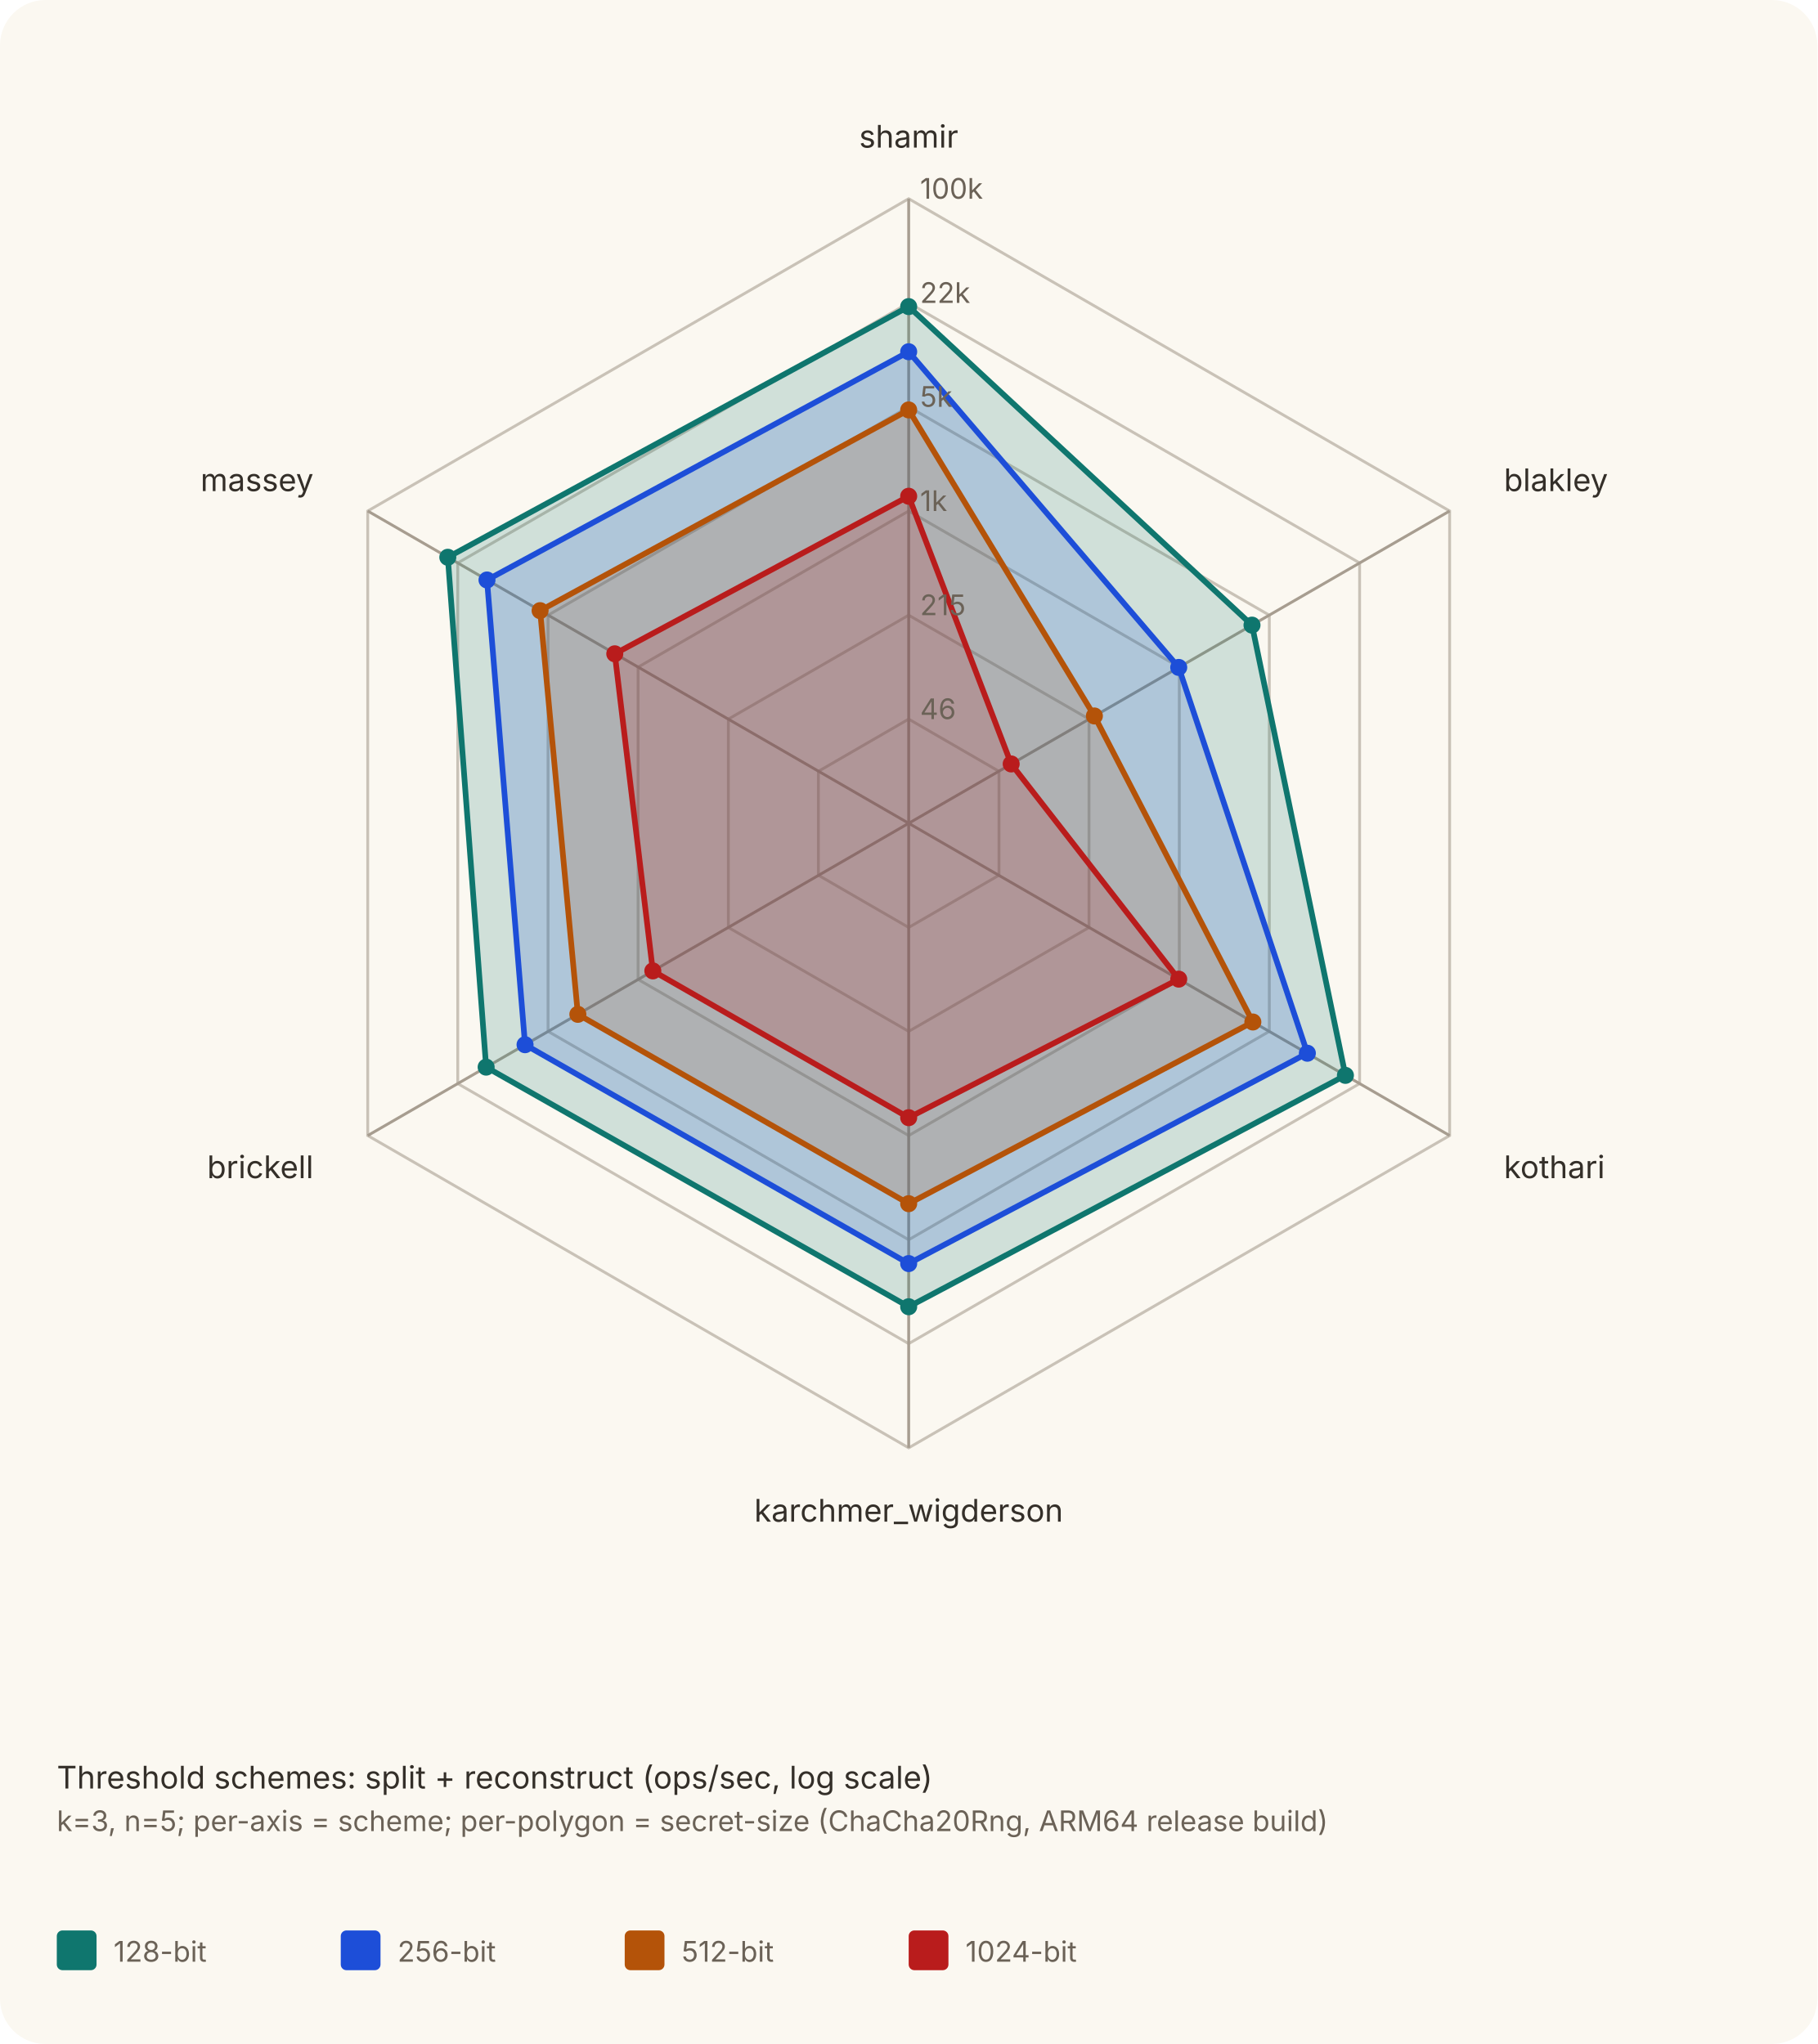
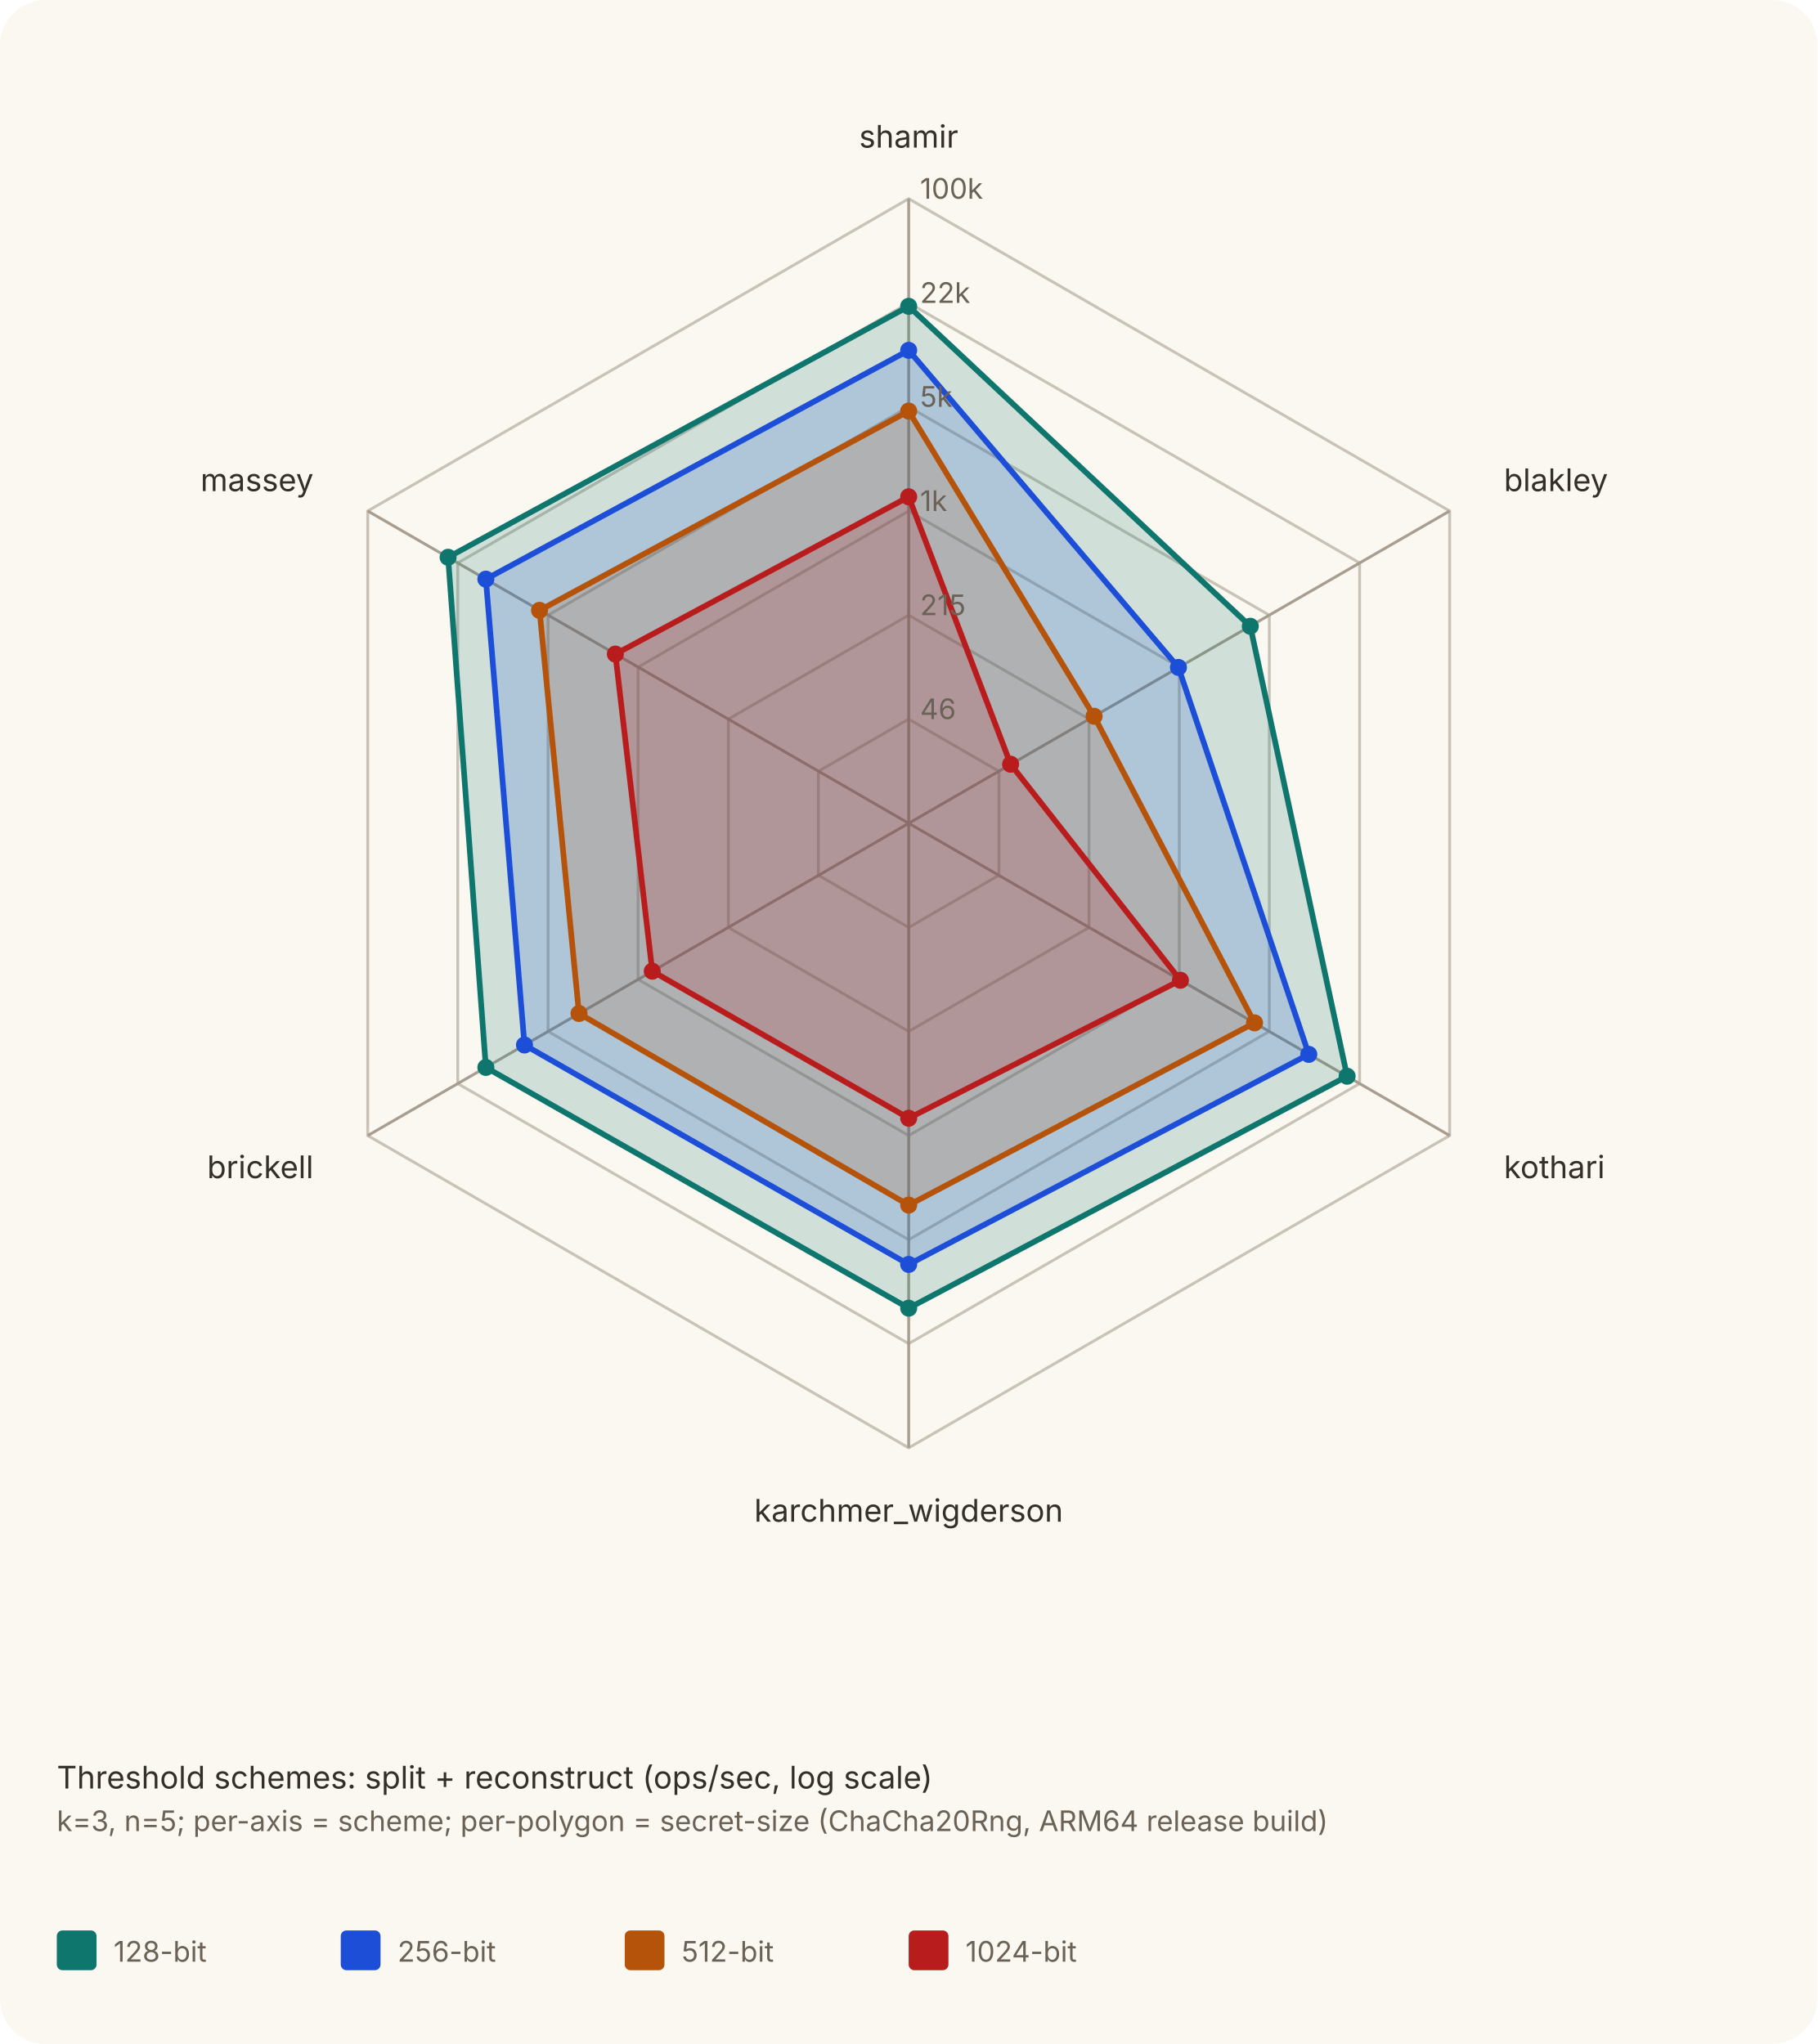
<svg xmlns="http://www.w3.org/2000/svg" width="640" height="720" viewBox="0 0 640 720" role="img" aria-labelledby="title desc">
  <style>
    .bg { fill: #fbf8f1; }
    .grid { fill: none; stroke: #c9c2b7; stroke-width: 1; }
    .axis { stroke: #a79d90; stroke-width: 1; }
    .label { fill: #342f29; font: 11px ui-sans-serif, -apple-system, BlinkMacSystemFont, "Segoe UI", sans-serif; }
    .small { fill: #6b6257; font: 10px ui-sans-serif, -apple-system, BlinkMacSystemFont, "Segoe UI", sans-serif; }
  </style>
  <rect class="bg" x="0" y="0" width="640" height="720" rx="16" />
  <polygon class="grid" points="320.0,253.3 351.8,271.7 351.8,308.3 320.0,326.7 288.2,308.3 288.2,271.7" />
  <polygon class="grid" points="320.0,216.7 383.5,253.3 383.5,326.7 320.0,363.3 256.5,326.7 256.5,253.3" />
  <polygon class="grid" points="320.0,180.0 415.3,235.0 415.3,345.0 320.0,400.0 224.7,345.0 224.7,235.0" />
  <polygon class="grid" points="320.0,143.3 447.0,216.7 447.0,363.3 320.0,436.7 193.0,363.3 193.0,216.7" />
  <polygon class="grid" points="320.0,106.7 478.8,198.3 478.8,381.7 320.0,473.3 161.2,381.7 161.2,198.3" />
  <polygon class="grid" points="320.0,70.0 510.5,180.0 510.5,400.0 320.0,510.0 129.5,400.0 129.5,180.0" />
  <line class="axis" x1="320" y1="290" x2="320.0" y2="70.0" />
  <line class="axis" x1="320" y1="290" x2="510.5" y2="180.0" />
  <line class="axis" x1="320" y1="290" x2="510.5" y2="400.0" />
  <line class="axis" x1="320" y1="290" x2="320.0" y2="510.0" />
  <line class="axis" x1="320" y1="290" x2="129.5" y2="400.0" />
  <line class="axis" x1="320" y1="290" x2="129.5" y2="180.0" />
-   <polygon points="320.0,108.0 440.9,220.2 473.8,378.8 320.0,460.3 171.2,375.9 157.7,196.3" fill="#0f766e" fill-opacity="0.18" stroke="#0f766e" stroke-width="2" />
-   <circle cx="320.0" cy="108.0" r="3" fill="#0f766e" />
-   <circle cx="440.9" cy="220.2" r="3" fill="#0f766e" />
-   <circle cx="473.8" cy="378.8" r="3" fill="#0f766e" />
-   <circle cx="320.0" cy="460.3" r="3" fill="#0f766e" />
-   <circle cx="171.2" cy="375.9" r="3" fill="#0f766e" />
-   <circle cx="157.7" cy="196.3" r="3" fill="#0f766e" />
-   <polygon points="320.0,123.9 415.1,235.1 460.4,371.0 320.0,445.1 184.9,368.0 171.5,204.3" fill="#1d4ed8" fill-opacity="0.18" stroke="#1d4ed8" stroke-width="2" />
-   <circle cx="320.0" cy="123.9" r="3" fill="#1d4ed8" />
-   <circle cx="415.1" cy="235.1" r="3" fill="#1d4ed8" />
-   <circle cx="460.4" cy="371.0" r="3" fill="#1d4ed8" />
-   <circle cx="320.0" cy="445.1" r="3" fill="#1d4ed8" />
-   <circle cx="184.9" cy="368.0" r="3" fill="#1d4ed8" />
-   <circle cx="171.5" cy="204.3" r="3" fill="#1d4ed8" />
-   <polygon points="320.0,144.4 385.4,252.2 441.2,360.0 320.0,424.0 203.5,357.3 190.2,215.1" fill="#b45309" fill-opacity="0.18" stroke="#b45309" stroke-width="2" />
-   <circle cx="320.0" cy="144.4" r="3" fill="#b45309" />
-   <circle cx="385.4" cy="252.2" r="3" fill="#b45309" />
-   <circle cx="441.2" cy="360.0" r="3" fill="#b45309" />
-   <circle cx="320.0" cy="424.0" r="3" fill="#b45309" />
-   <circle cx="203.5" cy="357.3" r="3" fill="#b45309" />
-   <circle cx="190.2" cy="215.1" r="3" fill="#b45309" />
-   <polygon points="320.0,174.8 356.1,269.1 415.1,344.9 320.0,393.7 229.9,342.0 216.5,230.3" fill="#b91c1c" fill-opacity="0.18" stroke="#b91c1c" stroke-width="2" />
-   <circle cx="320.0" cy="174.8" r="3" fill="#b91c1c" />
-   <circle cx="356.1" cy="269.1" r="3" fill="#b91c1c" />
-   <circle cx="415.1" cy="344.9" r="3" fill="#b91c1c" />
-   <circle cx="320.0" cy="393.7" r="3" fill="#b91c1c" />
-   <circle cx="229.9" cy="342.0" r="3" fill="#b91c1c" />
-   <circle cx="216.5" cy="230.3" r="3" fill="#b91c1c" />
+   <polygon points="320.0,107.9 440.3,220.6 474.4,379.1 320.0,460.8 171.1,376.0 157.8,196.3" fill="#0f766e" fill-opacity="0.18" stroke="#0f766e" stroke-width="2" />
+   <circle cx="320.0" cy="107.9" r="3" fill="#0f766e" />
+   <circle cx="440.3" cy="220.6" r="3" fill="#0f766e" />
+   <circle cx="474.4" cy="379.1" r="3" fill="#0f766e" />
+   <circle cx="320.0" cy="460.8" r="3" fill="#0f766e" />
+   <circle cx="171.1" cy="376.0" r="3" fill="#0f766e" />
+   <circle cx="157.8" cy="196.3" r="3" fill="#0f766e" />
+   <polygon points="320.0,123.4 415.0,235.1 460.9,371.4 320.0,445.4 184.7,368.1 171.1,204.0" fill="#1d4ed8" fill-opacity="0.18" stroke="#1d4ed8" stroke-width="2" />
+   <circle cx="320.0" cy="123.4" r="3" fill="#1d4ed8" />
+   <circle cx="415.0" cy="235.1" r="3" fill="#1d4ed8" />
+   <circle cx="460.9" cy="371.4" r="3" fill="#1d4ed8" />
+   <circle cx="320.0" cy="445.4" r="3" fill="#1d4ed8" />
+   <circle cx="184.7" cy="368.1" r="3" fill="#1d4ed8" />
+   <circle cx="171.1" cy="204.0" r="3" fill="#1d4ed8" />
+   <polygon points="320.0,144.8 385.3,252.3 441.8,360.3 320.0,424.5 203.9,357.0 190.0,215.0" fill="#b45309" fill-opacity="0.18" stroke="#b45309" stroke-width="2" />
+   <circle cx="320.0" cy="144.8" r="3" fill="#b45309" />
+   <circle cx="385.3" cy="252.3" r="3" fill="#b45309" />
+   <circle cx="441.8" cy="360.3" r="3" fill="#b45309" />
+   <circle cx="320.0" cy="424.5" r="3" fill="#b45309" />
+   <circle cx="203.9" cy="357.0" r="3" fill="#b45309" />
+   <circle cx="190.0" cy="215.0" r="3" fill="#b45309" />
+   <polygon points="320.0,175.0 355.9,269.2 415.7,345.3 320.0,393.9 229.7,342.1 216.7,230.4" fill="#b91c1c" fill-opacity="0.18" stroke="#b91c1c" stroke-width="2" />
+   <circle cx="320.0" cy="175.0" r="3" fill="#b91c1c" />
+   <circle cx="355.9" cy="269.2" r="3" fill="#b91c1c" />
+   <circle cx="415.7" cy="345.3" r="3" fill="#b91c1c" />
+   <circle cx="320.0" cy="393.9" r="3" fill="#b91c1c" />
+   <circle cx="229.7" cy="342.1" r="3" fill="#b91c1c" />
+   <circle cx="216.7" cy="230.4" r="3" fill="#b91c1c" />
  <text class="label" x="320.0" y="52.0" text-anchor="middle">shamir</text>
  <text class="label" x="529.6" y="173.0" text-anchor="start">blakley</text>
  <text class="label" x="529.6" y="415.0" text-anchor="start">kothari</text>
  <text class="label" x="320.0" y="536.0" text-anchor="middle">karchmer_wigderson</text>
  <text class="label" x="110.4" y="415.0" text-anchor="end">brickell</text>
  <text class="label" x="110.4" y="173.0" text-anchor="end">massey</text>
  <text class="small" x="324.0" y="253.3">46</text>
  <text class="small" x="324.0" y="216.7">215</text>
  <text class="small" x="324.0" y="180.0">1k</text>
  <text class="small" x="324.0" y="143.3">5k</text>
  <text class="small" x="324.0" y="106.7">22k</text>
  <text class="small" x="324.0" y="70.0">100k</text>
  <text class="label" x="20" y="630" font-weight="bold">Threshold schemes: split + reconstruct (ops/sec, log scale)</text>
  <text class="small" x="20" y="645">k=3, n=5; per-axis = scheme; per-polygon = secret-size (ChaCha20Rng, ARM64 release build)</text>
  <rect x="20.0" y="680.0" width="14" height="14" fill="#0f766e" rx="2" />
  <text class="small" x="40.0" y="691.0">128-bit</text>
  <rect x="120.0" y="680.0" width="14" height="14" fill="#1d4ed8" rx="2" />
  <text class="small" x="140.0" y="691.0">256-bit</text>
  <rect x="220.0" y="680.0" width="14" height="14" fill="#b45309" rx="2" />
  <text class="small" x="240.0" y="691.0">512-bit</text>
  <rect x="320.0" y="680.0" width="14" height="14" fill="#b91c1c" rx="2" />
  <text class="small" x="340.0" y="691.0">1024-bit</text>
</svg>
